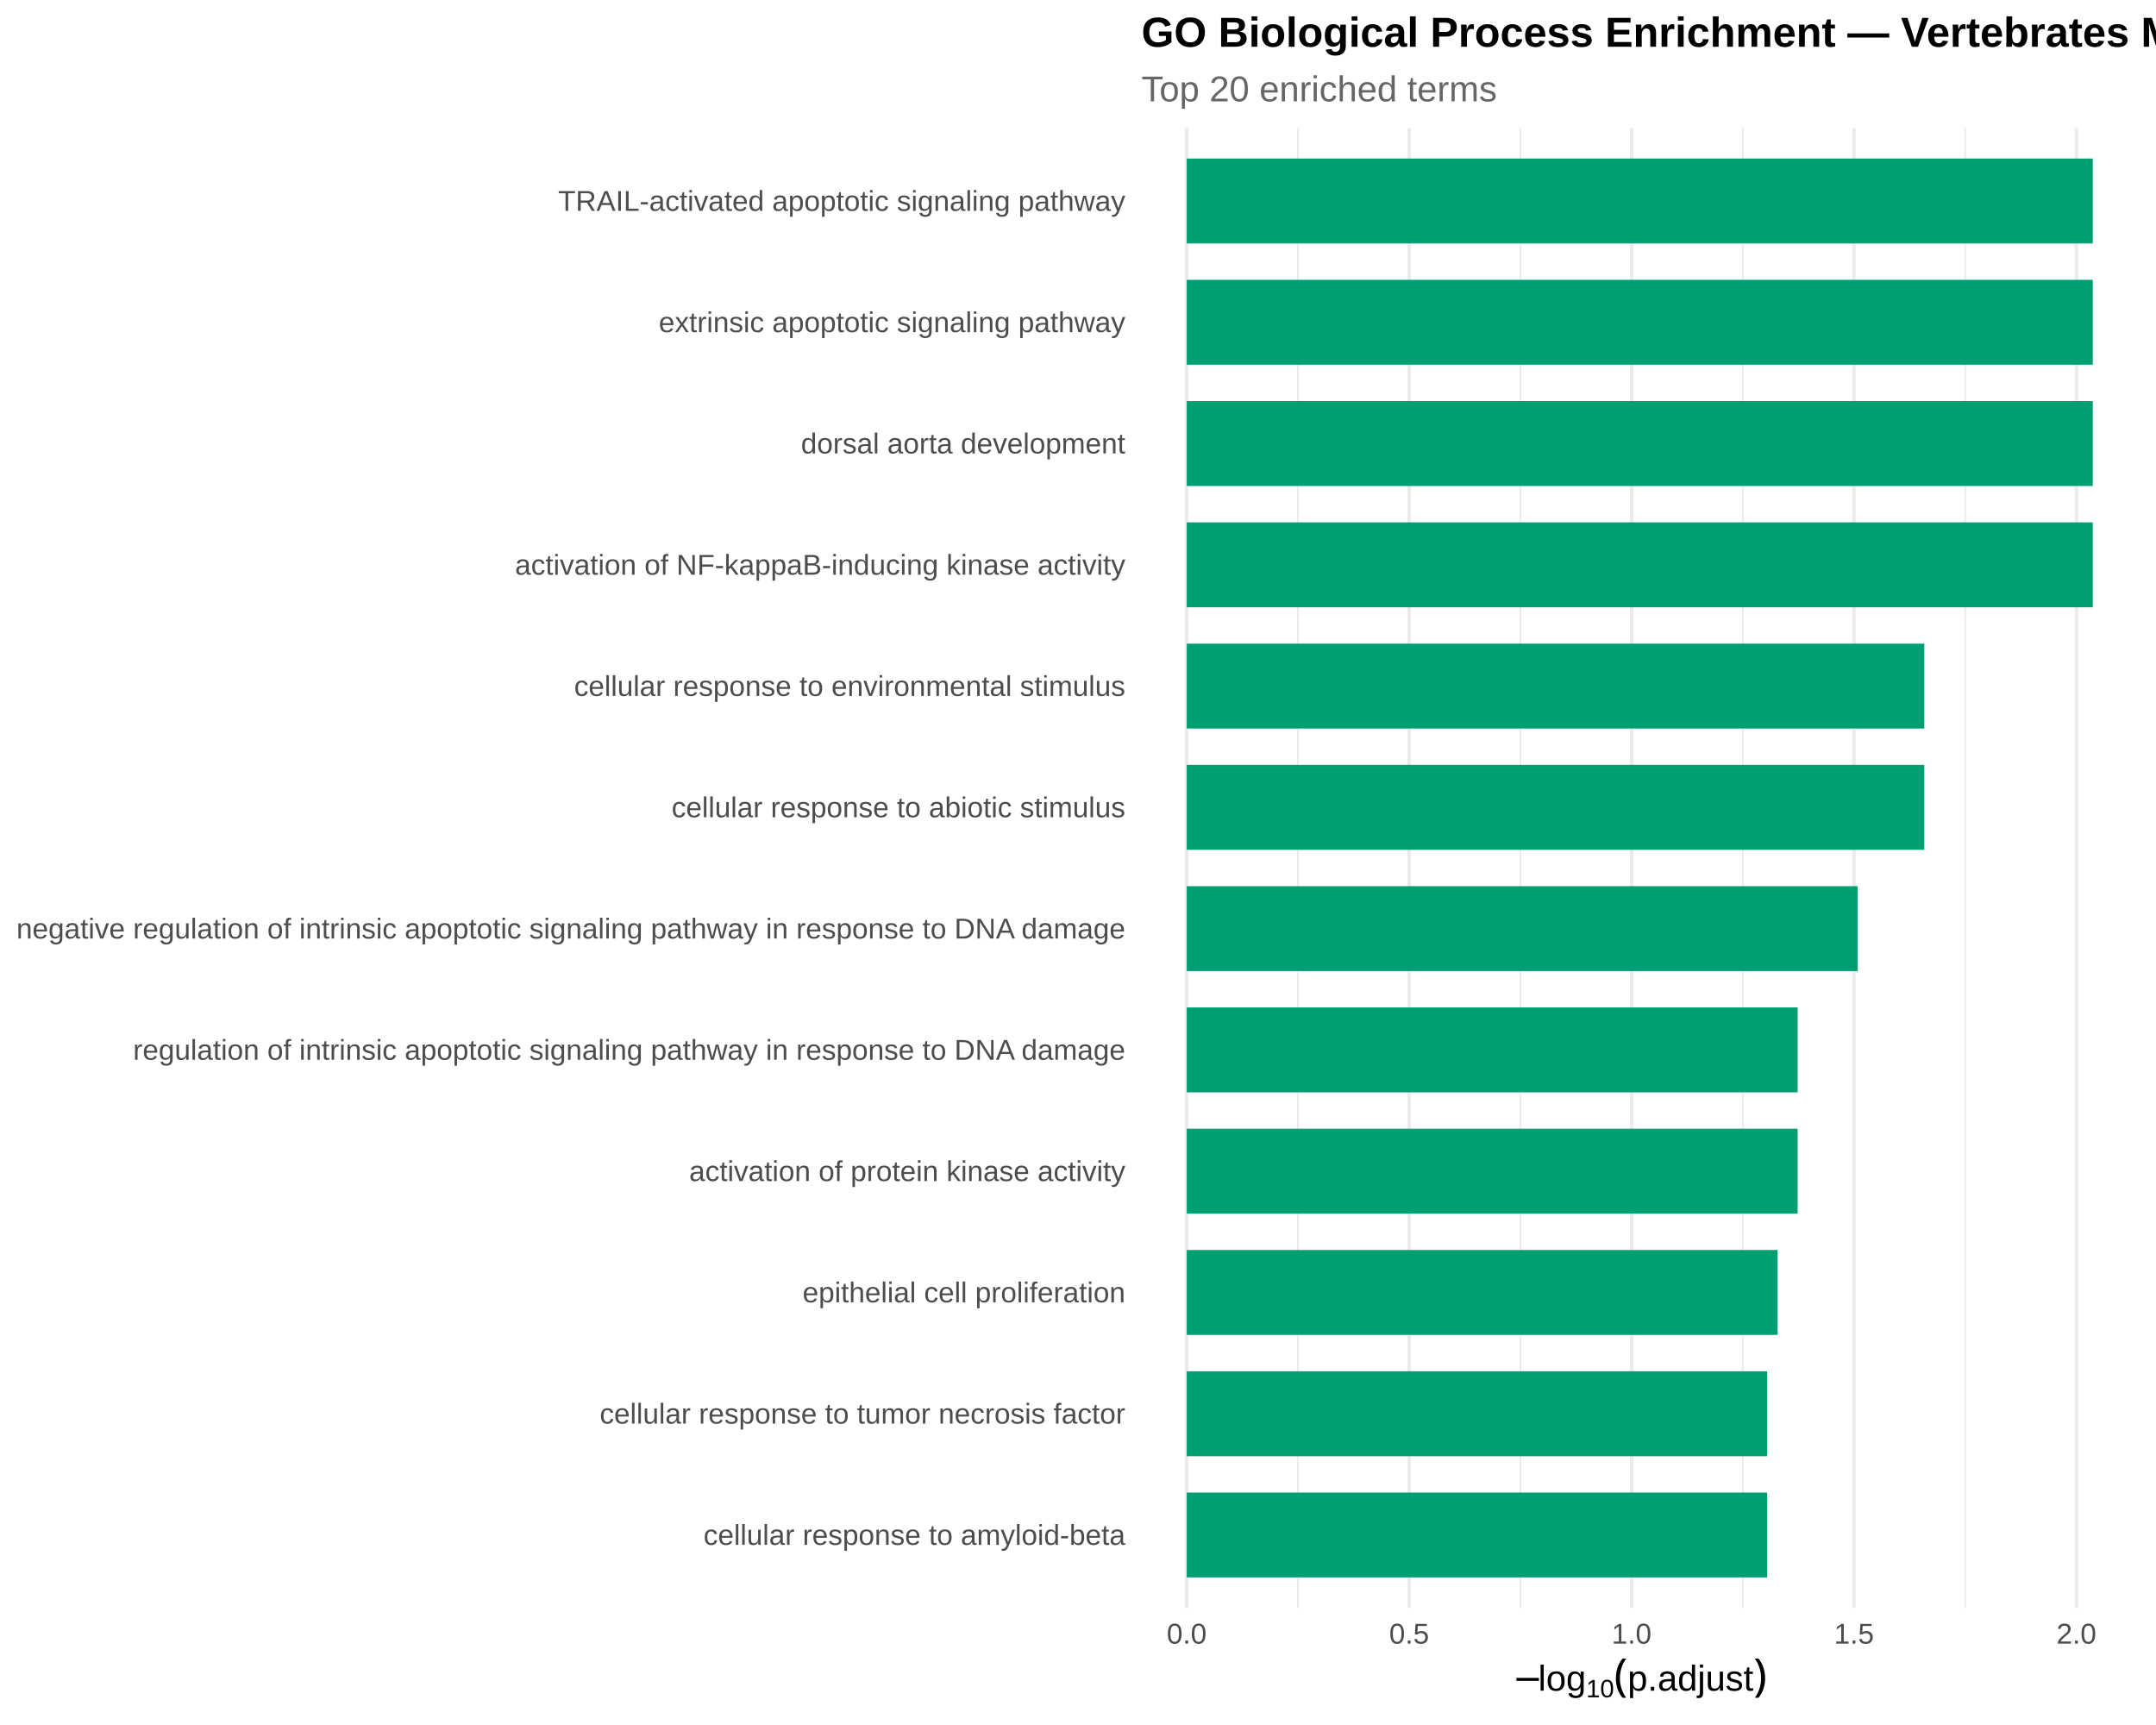
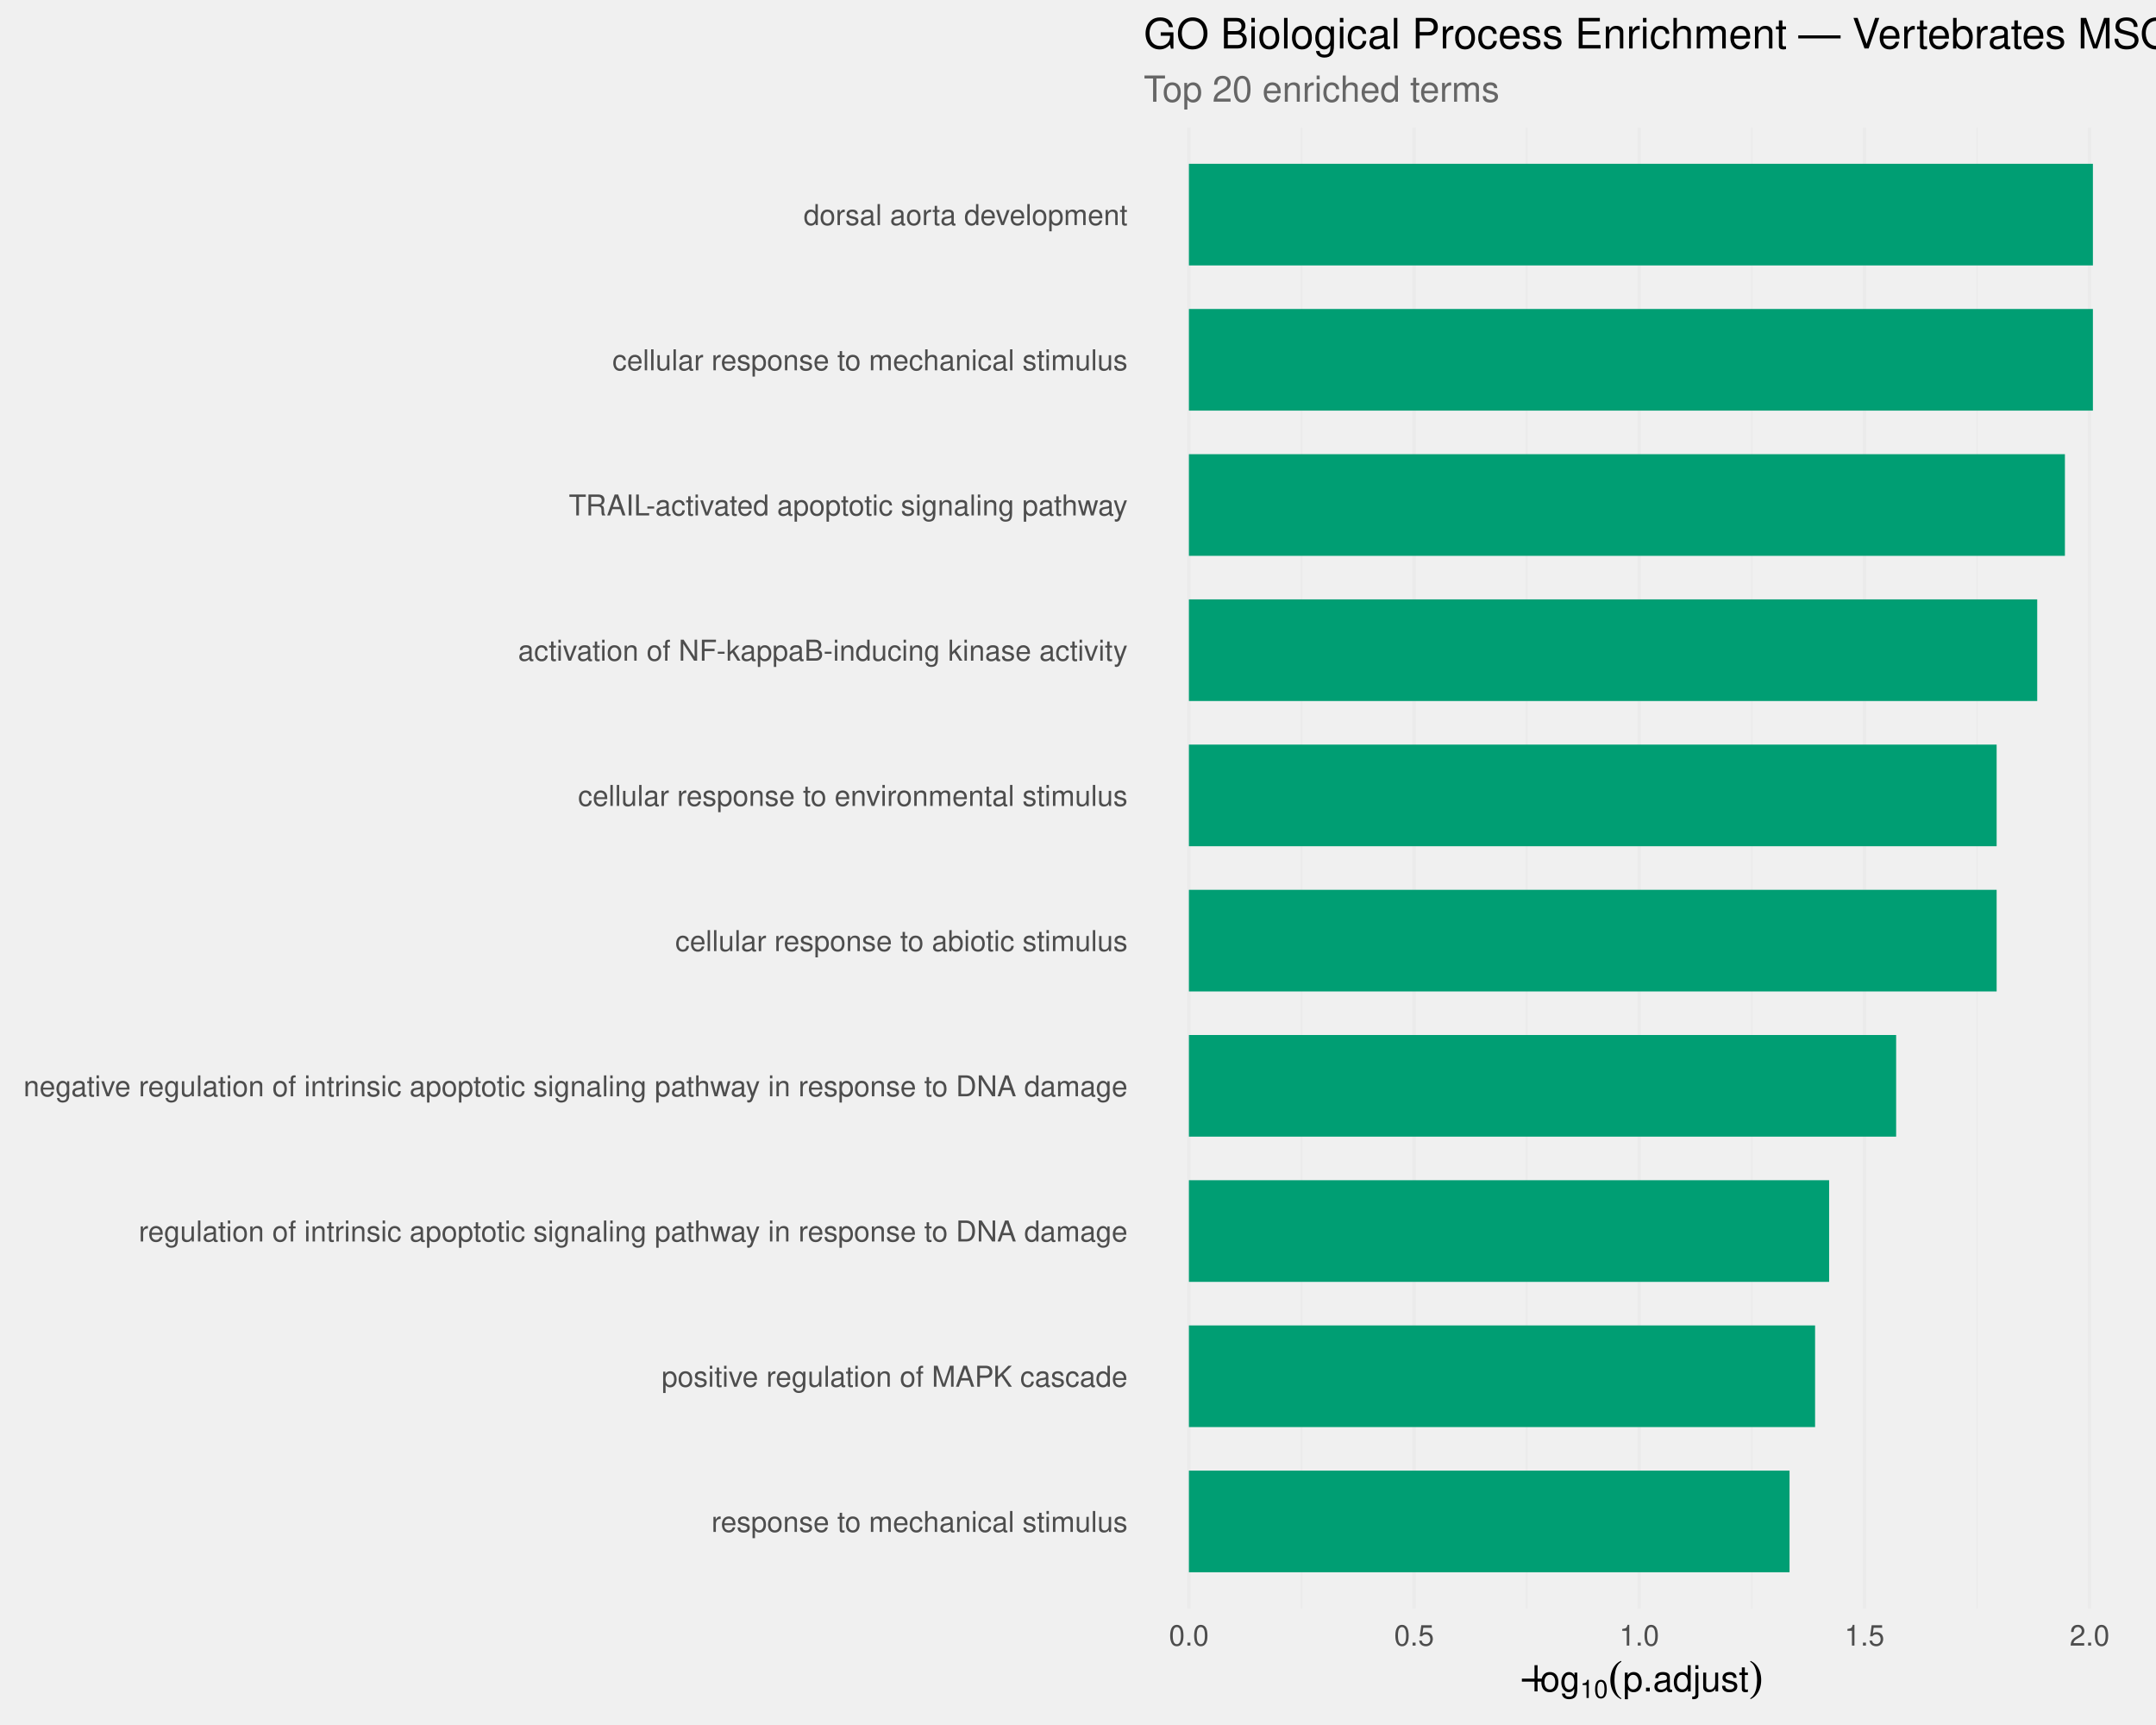
- <svg xmlns="http://www.w3.org/2000/svg" width="720.00pt" height="576.00pt" viewBox="0 0 720.00 576.00">
-   <g class="svglite">
-     <defs>
-       <style type="text/css">
+ <svg xmlns="http://www.w3.org/2000/svg" class="svglite" width="720.00pt" height="576.00pt" viewBox="0 0 720.00 576.00">
+   <defs>
+     <style type="text/css">
    .svglite line, .svglite polyline, .svglite polygon, .svglite path, .svglite rect, .svglite circle {
      fill: none;
      stroke: #000000;
      stroke-linecap: round;
      stroke-linejoin: round;
      stroke-miterlimit: 10.00;
    }
    .svglite text {
      white-space: pre;
    }
-     .svglite g.glyphgroup path {
-       fill: inherit;
-       stroke: none;
-     }
  </style>
-     </defs>
-     <rect width="100%" height="100%" style="stroke: none; fill: #FFFFFF;" />
-     <defs>
-       <clipPath id="cpMC4wMHw3MjAuMDB8MC4wMHw1NzYuMDA=">
-         <rect x="0.00" y="0.00" width="720.00" height="576.00" />
-       </clipPath>
-     </defs>
-     <g clip-path="url(#cpMC4wMHw3MjAuMDB8MC4wMHw1NzYuMDA=)">
-       <rect x="0.00" y="0.00" width="720.00" height="576.00" style="stroke-width: 1.16; stroke: none; fill: #FFFFFF;" />
-     </g>
-     <defs>
-       <clipPath id="cpMzgxLjE5fDcxNC4wMnw0Mi44Mnw1MzYuODU=">
-         <rect x="381.19" y="42.82" width="332.84" height="494.03" />
-       </clipPath>
-     </defs>
-     <g clip-path="url(#cpMzgxLjE5fDcxNC4wMnw0Mi44Mnw1MzYuODU=)">
-       <polyline points="433.45,536.85 433.45,42.82 " style="stroke-width: 0.58; stroke: #EBEBEB; stroke-linecap: butt;" />
-       <polyline points="507.73,536.85 507.73,42.82 " style="stroke-width: 0.58; stroke: #EBEBEB; stroke-linecap: butt;" />
-       <polyline points="582.01,536.85 582.01,42.82 " style="stroke-width: 0.58; stroke: #EBEBEB; stroke-linecap: butt;" />
-       <polyline points="656.28,536.85 656.28,42.82 " style="stroke-width: 0.58; stroke: #EBEBEB; stroke-linecap: butt;" />
-       <polyline points="396.31,536.85 396.31,42.82 " style="stroke-width: 1.16; stroke: #EBEBEB; stroke-linecap: butt;" />
-       <polyline points="470.59,536.85 470.59,42.82 " style="stroke-width: 1.16; stroke: #EBEBEB; stroke-linecap: butt;" />
-       <polyline points="544.87,536.85 544.87,42.82 " style="stroke-width: 1.16; stroke: #EBEBEB; stroke-linecap: butt;" />
-       <polyline points="619.14,536.85 619.14,42.82 " style="stroke-width: 1.16; stroke: #EBEBEB; stroke-linecap: butt;" />
-       <polyline points="693.42,536.85 693.42,42.82 " style="stroke-width: 1.16; stroke: #EBEBEB; stroke-linecap: butt;" />
-       <rect x="396.31" y="498.38" width="193.83" height="28.35" style="stroke-width: 1.16; stroke: none; stroke-linecap: butt; stroke-linejoin: miter; fill: #009E73;" />
-       <rect x="396.31" y="457.89" width="193.83" height="28.35" style="stroke-width: 1.16; stroke: none; stroke-linecap: butt; stroke-linejoin: miter; fill: #009E73;" />
-       <rect x="396.31" y="417.39" width="197.33" height="28.35" style="stroke-width: 1.16; stroke: none; stroke-linecap: butt; stroke-linejoin: miter; fill: #009E73;" />
-       <rect x="396.31" y="376.90" width="204.01" height="28.35" style="stroke-width: 1.16; stroke: none; stroke-linecap: butt; stroke-linejoin: miter; fill: #009E73;" />
-       <rect x="396.31" y="336.40" width="204.01" height="28.35" style="stroke-width: 1.16; stroke: none; stroke-linecap: butt; stroke-linejoin: miter; fill: #009E73;" />
-       <rect x="396.31" y="295.91" width="224.08" height="28.35" style="stroke-width: 1.16; stroke: none; stroke-linecap: butt; stroke-linejoin: miter; fill: #009E73;" />
-       <rect x="396.31" y="255.41" width="246.32" height="28.35" style="stroke-width: 1.16; stroke: none; stroke-linecap: butt; stroke-linejoin: miter; fill: #009E73;" />
-       <rect x="396.31" y="214.92" width="246.32" height="28.35" style="stroke-width: 1.16; stroke: none; stroke-linecap: butt; stroke-linejoin: miter; fill: #009E73;" />
-       <rect x="396.31" y="174.43" width="302.58" height="28.35" style="stroke-width: 1.16; stroke: none; stroke-linecap: butt; stroke-linejoin: miter; fill: #009E73;" />
-       <rect x="396.31" y="133.93" width="302.58" height="28.35" style="stroke-width: 1.16; stroke: none; stroke-linecap: butt; stroke-linejoin: miter; fill: #009E73;" />
-       <rect x="396.31" y="93.44" width="302.58" height="28.35" style="stroke-width: 1.16; stroke: none; stroke-linecap: butt; stroke-linejoin: miter; fill: #009E73;" />
-       <rect x="396.31" y="52.94" width="302.58" height="28.35" style="stroke-width: 1.16; stroke: none; stroke-linecap: butt; stroke-linejoin: miter; fill: #009E73;" />
-     </g>
-     <g clip-path="url(#cpMC4wMHw3MjAuMDB8MC4wMHw1NzYuMDA=)">
-       <text x="375.81" y="515.85" text-anchor="end" style="font-size: 9.60px;fill: #4D4D4D; font-family: &quot;Liberation Sans&quot;;" textLength="140.64px" lengthAdjust="spacingAndGlyphs">cellular response to amyloid-beta</text>
-       <text x="375.81" y="475.36" text-anchor="end" style="font-size: 9.60px;fill: #4D4D4D; font-family: &quot;Liberation Sans&quot;;" textLength="175.30px" lengthAdjust="spacingAndGlyphs">cellular response to tumor necrosis factor</text>
-       <text x="375.81" y="434.86" text-anchor="end" style="font-size: 9.60px;fill: #4D4D4D; font-family: &quot;Liberation Sans&quot;;" textLength="107.59px" lengthAdjust="spacingAndGlyphs">epithelial cell proliferation</text>
-       <text x="375.81" y="394.37" text-anchor="end" style="font-size: 9.60px;fill: #4D4D4D; font-family: &quot;Liberation Sans&quot;;" textLength="145.50px" lengthAdjust="spacingAndGlyphs">activation of protein kinase activity</text>
-       <text x="375.81" y="353.87" text-anchor="end" style="font-size: 9.60px;fill: #4D4D4D; font-family: &quot;Liberation Sans&quot;;" textLength="330.92px" lengthAdjust="spacingAndGlyphs">regulation of intrinsic apoptotic signaling pathway in response to DNA damage</text>
-       <text x="375.81" y="313.38" text-anchor="end" style="font-size: 9.60px;fill: #4D4D4D; font-family: &quot;Liberation Sans&quot;;" textLength="369.83px" lengthAdjust="spacingAndGlyphs">negative regulation of intrinsic apoptotic signaling pathway in response to DNA damage</text>
-       <text x="375.81" y="272.89" text-anchor="end" style="font-size: 9.60px;fill: #4D4D4D; font-family: &quot;Liberation Sans&quot;;" textLength="151.31px" lengthAdjust="spacingAndGlyphs">cellular response to abiotic stimulus</text>
-       <text x="375.81" y="232.39" text-anchor="end" style="font-size: 9.60px;fill: #4D4D4D; font-family: &quot;Liberation Sans&quot;;" textLength="183.80px" lengthAdjust="spacingAndGlyphs">cellular response to environmental stimulus</text>
-       <text x="375.81" y="191.90" text-anchor="end" style="font-size: 9.60px;fill: #4D4D4D; font-family: &quot;Liberation Sans&quot;;" textLength="203.56px" lengthAdjust="spacingAndGlyphs">activation of NF-kappaB-inducing kinase activity</text>
-       <text x="375.81" y="151.40" text-anchor="end" style="font-size: 9.60px;fill: #4D4D4D; font-family: &quot;Liberation Sans&quot;;" textLength="108.16px" lengthAdjust="spacingAndGlyphs">dorsal aorta development</text>
-       <text x="375.81" y="110.91" text-anchor="end" style="font-size: 9.60px;fill: #4D4D4D; font-family: &quot;Liberation Sans&quot;;" textLength="155.59px" lengthAdjust="spacingAndGlyphs">extrinsic apoptotic signaling pathway</text>
-       <text x="375.81" y="70.41" text-anchor="end" style="font-size: 9.60px;fill: #4D4D4D; font-family: &quot;Liberation Sans&quot;;" textLength="189.19px" lengthAdjust="spacingAndGlyphs">TRAIL-activated apoptotic signaling pathway</text>
-       <text x="396.31" y="548.83" text-anchor="middle" style="font-size: 9.60px;fill: #4D4D4D; font-family: &quot;Liberation Sans&quot;;" textLength="13.33px" lengthAdjust="spacingAndGlyphs">0.0</text>
-       <text x="470.59" y="548.83" text-anchor="middle" style="font-size: 9.60px;fill: #4D4D4D; font-family: &quot;Liberation Sans&quot;;" textLength="13.33px" lengthAdjust="spacingAndGlyphs">0.5</text>
-       <text x="544.87" y="548.83" text-anchor="middle" style="font-size: 9.60px;fill: #4D4D4D; font-family: &quot;Liberation Sans&quot;;" textLength="13.33px" lengthAdjust="spacingAndGlyphs">1.0</text>
-       <text x="619.14" y="548.83" text-anchor="middle" style="font-size: 9.60px;fill: #4D4D4D; font-family: &quot;Liberation Sans&quot;;" textLength="13.33px" lengthAdjust="spacingAndGlyphs">1.5</text>
-       <text x="693.42" y="548.83" text-anchor="middle" style="font-size: 9.60px;fill: #4D4D4D; font-family: &quot;Liberation Sans&quot;;" textLength="13.33px" lengthAdjust="spacingAndGlyphs">2.0</text>
-       <text x="505.14" y="564.53" style="font-size: 12.00px; font-family: &quot;Noto Sans&quot;;" textLength="6.86px" lengthAdjust="spacingAndGlyphs">−</text>
-       <text x="513.67" y="564.53" style="font-size: 12.00px; font-family: &quot;Liberation Sans&quot;;" textLength="2.67px" lengthAdjust="spacingAndGlyphs">l</text>
-       <text x="516.34" y="564.53" style="font-size: 12.00px; font-family: &quot;Liberation Sans&quot;;" textLength="6.67px" lengthAdjust="spacingAndGlyphs">o</text>
-       <text x="523.01" y="564.53" style="font-size: 12.00px; font-family: &quot;Liberation Sans&quot;;" textLength="6.67px" lengthAdjust="spacingAndGlyphs">g</text>
-       <text x="529.69" y="566.75" style="font-size: 8.40px; font-family: &quot;Liberation Sans&quot;;" textLength="9.34px" lengthAdjust="spacingAndGlyphs">10</text>
-       <text x="539.03" y="564.53" style="font-size: 15.00px; font-family: &quot;Noto Sans&quot;;" textLength="4.50px" lengthAdjust="spacingAndGlyphs">(</text>
-       <text x="543.53" y="564.53" style="font-size: 12.00px; font-family: &quot;Liberation Sans&quot;;" textLength="6.67px" lengthAdjust="spacingAndGlyphs">p</text>
-       <text x="550.20" y="564.53" style="font-size: 12.00px; font-family: &quot;Liberation Sans&quot;;" textLength="3.33px" lengthAdjust="spacingAndGlyphs">.</text>
-       <text x="553.54" y="564.53" style="font-size: 12.00px; font-family: &quot;Liberation Sans&quot;;" textLength="6.67px" lengthAdjust="spacingAndGlyphs">a</text>
-       <text x="560.21" y="564.53" style="font-size: 12.00px; font-family: &quot;Liberation Sans&quot;;" textLength="6.67px" lengthAdjust="spacingAndGlyphs">d</text>
-       <text x="566.89" y="564.53" style="font-size: 12.00px; font-family: &quot;Liberation Sans&quot;;" textLength="2.67px" lengthAdjust="spacingAndGlyphs">j</text>
-       <text x="569.55" y="564.53" style="font-size: 12.00px; font-family: &quot;Liberation Sans&quot;;" textLength="6.67px" lengthAdjust="spacingAndGlyphs">u</text>
-       <text x="576.22" y="564.53" style="font-size: 12.00px; font-family: &quot;Liberation Sans&quot;;" textLength="6.00px" lengthAdjust="spacingAndGlyphs">s</text>
-       <text x="582.23" y="564.53" style="font-size: 12.00px; font-family: &quot;Liberation Sans&quot;;" textLength="3.33px" lengthAdjust="spacingAndGlyphs">t</text>
-       <text x="585.56" y="564.53" style="font-size: 15.00px; font-family: &quot;Noto Sans&quot;;" textLength="4.50px" lengthAdjust="spacingAndGlyphs">)</text>
-       <text x="381.19" y="33.84" style="font-size: 12.00px;fill: #666666; font-family: &quot;Liberation Sans&quot;;" textLength="118.70px" lengthAdjust="spacingAndGlyphs">Top 20 enriched terms</text>
-       <text x="381.19" y="15.60" style="font-size: 14.00px; font-weight: bold; font-family: &quot;Liberation Sans&quot;;" textLength="373.39px" lengthAdjust="spacingAndGlyphs">GO Biological Process Enrichment — Vertebrates MSGs</text>
-     </g>
+   </defs>
+   <rect width="100%" height="100%" style="stroke: none; fill: none;" />
+   <defs>
+     <clipPath id="cpMC4wMHw3MjAuMDB8MC4wMHw1NzYuMDA=">
+       <rect x="0.00" y="0.00" width="720.00" height="576.00" />
+     </clipPath>
+   </defs>
+   <g clip-path="url(#cpMC4wMHw3MjAuMDB8MC4wMHw1NzYuMDA=)">
+ </g>
+   <defs>
+     <clipPath id="cpMzgxLjk1fDcxNC4wMnw0Mi41Nnw1MzcuMTI=">
+       <rect x="381.95" y="42.56" width="332.07" height="494.56" />
+     </clipPath>
+   </defs>
+   <g clip-path="url(#cpMzgxLjk1fDcxNC4wMnw0Mi41Nnw1MzcuMTI=)">
+     <polyline points="434.64,537.12 434.64,42.56 " style="stroke-width: 0.58; stroke: #EBEBEB; stroke-linecap: butt;" />
+     <polyline points="509.84,537.12 509.84,42.56 " style="stroke-width: 0.58; stroke: #EBEBEB; stroke-linecap: butt;" />
+     <polyline points="585.04,537.12 585.04,42.56 " style="stroke-width: 0.58; stroke: #EBEBEB; stroke-linecap: butt;" />
+     <polyline points="660.24,537.12 660.24,42.56 " style="stroke-width: 0.58; stroke: #EBEBEB; stroke-linecap: butt;" />
+     <polyline points="397.04,537.12 397.04,42.56 " style="stroke-width: 1.16; stroke: #EBEBEB; stroke-linecap: butt;" />
+     <polyline points="472.24,537.12 472.24,42.56 " style="stroke-width: 1.16; stroke: #EBEBEB; stroke-linecap: butt;" />
+     <polyline points="547.44,537.12 547.44,42.56 " style="stroke-width: 1.16; stroke: #EBEBEB; stroke-linecap: butt;" />
+     <polyline points="622.64,537.12 622.64,42.56 " style="stroke-width: 1.16; stroke: #EBEBEB; stroke-linecap: butt;" />
+     <polyline points="697.84,537.12 697.84,42.56 " style="stroke-width: 1.16; stroke: #EBEBEB; stroke-linecap: butt;" />
+     <rect x="397.04" y="491.06" width="200.58" height="33.94" style="stroke-width: 1.07; stroke: none; stroke-linecap: butt; stroke-linejoin: miter; fill: #009E73;" />
+     <rect x="397.04" y="442.58" width="209.11" height="33.94" style="stroke-width: 1.07; stroke: none; stroke-linecap: butt; stroke-linejoin: miter; fill: #009E73;" />
+     <rect x="397.04" y="394.09" width="213.80" height="33.94" style="stroke-width: 1.07; stroke: none; stroke-linecap: butt; stroke-linejoin: miter; fill: #009E73;" />
+     <rect x="397.04" y="345.60" width="236.18" height="33.94" style="stroke-width: 1.07; stroke: none; stroke-linecap: butt; stroke-linejoin: miter; fill: #009E73;" />
+     <rect x="397.04" y="297.12" width="269.74" height="33.94" style="stroke-width: 1.07; stroke: none; stroke-linecap: butt; stroke-linejoin: miter; fill: #009E73;" />
+     <rect x="397.04" y="248.63" width="269.74" height="33.94" style="stroke-width: 1.07; stroke: none; stroke-linecap: butt; stroke-linejoin: miter; fill: #009E73;" />
+     <rect x="397.04" y="200.14" width="283.29" height="33.94" style="stroke-width: 1.07; stroke: none; stroke-linecap: butt; stroke-linejoin: miter; fill: #009E73;" />
+     <rect x="397.04" y="151.66" width="292.54" height="33.94" style="stroke-width: 1.07; stroke: none; stroke-linecap: butt; stroke-linejoin: miter; fill: #009E73;" />
+     <rect x="397.04" y="103.17" width="301.89" height="33.94" style="stroke-width: 1.07; stroke: none; stroke-linecap: butt; stroke-linejoin: miter; fill: #009E73;" />
+     <rect x="397.04" y="54.69" width="301.89" height="33.94" style="stroke-width: 1.07; stroke: none; stroke-linecap: butt; stroke-linejoin: miter; fill: #009E73;" />
+   </g>
+   <g clip-path="url(#cpMC4wMHw3MjAuMDB8MC4wMHw1NzYuMDA=)">
+     <text x="376.57" y="511.53" text-anchor="end" style="font-size: 9.60px; font-weight: 0;fill: #4D4D4D; font-family: &quot;Nimbus Sans&quot;;" textLength="139.15px" lengthAdjust="spacingAndGlyphs">response to mechanical stimulus</text>
+     <text x="376.57" y="463.04" text-anchor="end" style="font-size: 9.60px; font-weight: 0;fill: #4D4D4D; font-family: &quot;Nimbus Sans&quot;;" textLength="156.23px" lengthAdjust="spacingAndGlyphs">positive regulation of MAPK cascade</text>
+     <text x="376.57" y="414.55" text-anchor="end" style="font-size: 9.60px; font-weight: 0;fill: #4D4D4D; font-family: &quot;Nimbus Sans&quot;;" textLength="331.66px" lengthAdjust="spacingAndGlyphs">regulation of intrinsic apoptotic signaling pathway in response to DNA damage</text>
+     <text x="376.57" y="366.07" text-anchor="end" style="font-size: 9.60px; font-weight: 0;fill: #4D4D4D; font-family: &quot;Nimbus Sans&quot;;" textLength="370.59px" lengthAdjust="spacingAndGlyphs">negative regulation of intrinsic apoptotic signaling pathway in response to DNA damage</text>
+     <text x="376.57" y="317.58" text-anchor="end" style="font-size: 9.60px; font-weight: 0;fill: #4D4D4D; font-family: &quot;Nimbus Sans&quot;;" textLength="151.42px" lengthAdjust="spacingAndGlyphs">cellular response to abiotic stimulus</text>
+     <text x="376.57" y="269.10" text-anchor="end" style="font-size: 9.60px; font-weight: 0;fill: #4D4D4D; font-family: &quot;Nimbus Sans&quot;;" textLength="183.95px" lengthAdjust="spacingAndGlyphs">cellular response to environmental stimulus</text>
+     <text x="376.57" y="220.61" text-anchor="end" style="font-size: 9.60px; font-weight: 0;fill: #4D4D4D; font-family: &quot;Nimbus Sans&quot;;" textLength="203.67px" lengthAdjust="spacingAndGlyphs">activation of NF-kappaB-inducing kinase activity</text>
+     <text x="376.57" y="172.12" text-anchor="end" style="font-size: 9.60px; font-weight: 0;fill: #4D4D4D; font-family: &quot;Nimbus Sans&quot;;" textLength="189.29px" lengthAdjust="spacingAndGlyphs">TRAIL-activated apoptotic signaling pathway</text>
+     <text x="376.57" y="123.64" text-anchor="end" style="font-size: 9.60px; font-weight: 0;fill: #4D4D4D; font-family: &quot;Nimbus Sans&quot;;" textLength="172.21px" lengthAdjust="spacingAndGlyphs">cellular response to mechanical stimulus</text>
+     <text x="376.57" y="75.15" text-anchor="end" style="font-size: 9.60px; font-weight: 0;fill: #4D4D4D; font-family: &quot;Nimbus Sans&quot;;" textLength="108.25px" lengthAdjust="spacingAndGlyphs">dorsal aorta development</text>
+     <text x="397.04" y="549.49" text-anchor="middle" style="font-size: 9.60px; font-weight: 0;fill: #4D4D4D; font-family: &quot;Nimbus Sans&quot;;" textLength="13.33px" lengthAdjust="spacingAndGlyphs">0.0</text>
+     <text x="472.24" y="549.49" text-anchor="middle" style="font-size: 9.60px; font-weight: 0;fill: #4D4D4D; font-family: &quot;Nimbus Sans&quot;;" textLength="13.33px" lengthAdjust="spacingAndGlyphs">0.5</text>
+     <text x="547.44" y="549.49" text-anchor="middle" style="font-size: 9.60px; font-weight: 0;fill: #4D4D4D; font-family: &quot;Nimbus Sans&quot;;" textLength="13.33px" lengthAdjust="spacingAndGlyphs">1.0</text>
+     <text x="622.64" y="549.49" text-anchor="middle" style="font-size: 9.60px; font-weight: 0;fill: #4D4D4D; font-family: &quot;Nimbus Sans&quot;;" textLength="13.33px" lengthAdjust="spacingAndGlyphs">1.5</text>
+     <text x="697.84" y="549.49" text-anchor="middle" style="font-size: 9.60px; font-weight: 0;fill: #4D4D4D; font-family: &quot;Nimbus Sans&quot;;" textLength="13.33px" lengthAdjust="spacingAndGlyphs">2.0</text>
+     <text x="506.97" y="564.78" style="font-size: 12.00px; font-family: &quot;Standard Symbols PS&quot;;" textLength="3.00px" lengthAdjust="spacingAndGlyphs">−</text>
+     <text x="511.64" y="564.78" style="font-size: 12.00px; font-weight: 0; font-family: &quot;Nimbus Sans&quot;;" textLength="2.66px" lengthAdjust="spacingAndGlyphs">l</text>
+     <text x="514.30" y="564.78" style="font-size: 12.00px; font-weight: 0; font-family: &quot;Nimbus Sans&quot;;" textLength="6.67px" lengthAdjust="spacingAndGlyphs">o</text>
+     <text x="520.98" y="564.78" style="font-size: 12.00px; font-weight: 0; font-family: &quot;Nimbus Sans&quot;;" textLength="6.67px" lengthAdjust="spacingAndGlyphs">g</text>
+     <text x="527.65" y="566.98" style="font-size: 8.40px; font-weight: 0; font-family: &quot;Nimbus Sans&quot;;" textLength="9.33px" lengthAdjust="spacingAndGlyphs">10</text>
+     <text x="536.98" y="564.78" style="font-size: 15.00px; font-family: &quot;Standard Symbols PS&quot;;" textLength="5.00px" lengthAdjust="spacingAndGlyphs">(</text>
+     <text x="541.98" y="564.78" style="font-size: 12.00px; font-weight: 0; font-family: &quot;Nimbus Sans&quot;;" textLength="6.67px" lengthAdjust="spacingAndGlyphs">p</text>
+     <text x="548.65" y="564.78" style="font-size: 12.00px; font-weight: 0; font-family: &quot;Nimbus Sans&quot;;" textLength="3.33px" lengthAdjust="spacingAndGlyphs">.</text>
+     <text x="551.99" y="564.78" style="font-size: 12.00px; font-weight: 0; font-family: &quot;Nimbus Sans&quot;;" textLength="6.67px" lengthAdjust="spacingAndGlyphs">a</text>
+     <text x="558.66" y="564.78" style="font-size: 12.00px; font-weight: 0; font-family: &quot;Nimbus Sans&quot;;" textLength="6.67px" lengthAdjust="spacingAndGlyphs">d</text>
+     <text x="565.34" y="564.78" style="font-size: 12.00px; font-weight: 0; font-family: &quot;Nimbus Sans&quot;;" textLength="2.66px" lengthAdjust="spacingAndGlyphs">j</text>
+     <text x="568.00" y="564.78" style="font-size: 12.00px; font-weight: 0; font-family: &quot;Nimbus Sans&quot;;" textLength="6.67px" lengthAdjust="spacingAndGlyphs">u</text>
+     <text x="574.67" y="564.78" style="font-size: 12.00px; font-weight: 0; font-family: &quot;Nimbus Sans&quot;;" textLength="6.00px" lengthAdjust="spacingAndGlyphs">s</text>
+     <text x="580.67" y="564.78" style="font-size: 12.00px; font-weight: 0; font-family: &quot;Nimbus Sans&quot;;" textLength="3.33px" lengthAdjust="spacingAndGlyphs">t</text>
+     <text x="584.00" y="564.78" style="font-size: 15.00px; font-family: &quot;Standard Symbols PS&quot;;" textLength="5.00px" lengthAdjust="spacingAndGlyphs">)</text>
+     <text x="381.95" y="33.97" style="font-size: 12.00px; font-weight: 0;fill: #666666; font-family: &quot;Nimbus Sans&quot;;" textLength="120.05px" lengthAdjust="spacingAndGlyphs">Top 20 enriched terms</text>
+     <text x="381.95" y="16.18" style="font-size: 14.00px; font-weight: 0; font-family: &quot;Nimbus Sans&quot;;" textLength="374.26px" lengthAdjust="spacingAndGlyphs">GO Biological Process Enrichment — Vertebrates MSGs</text>
  </g>
</svg>
